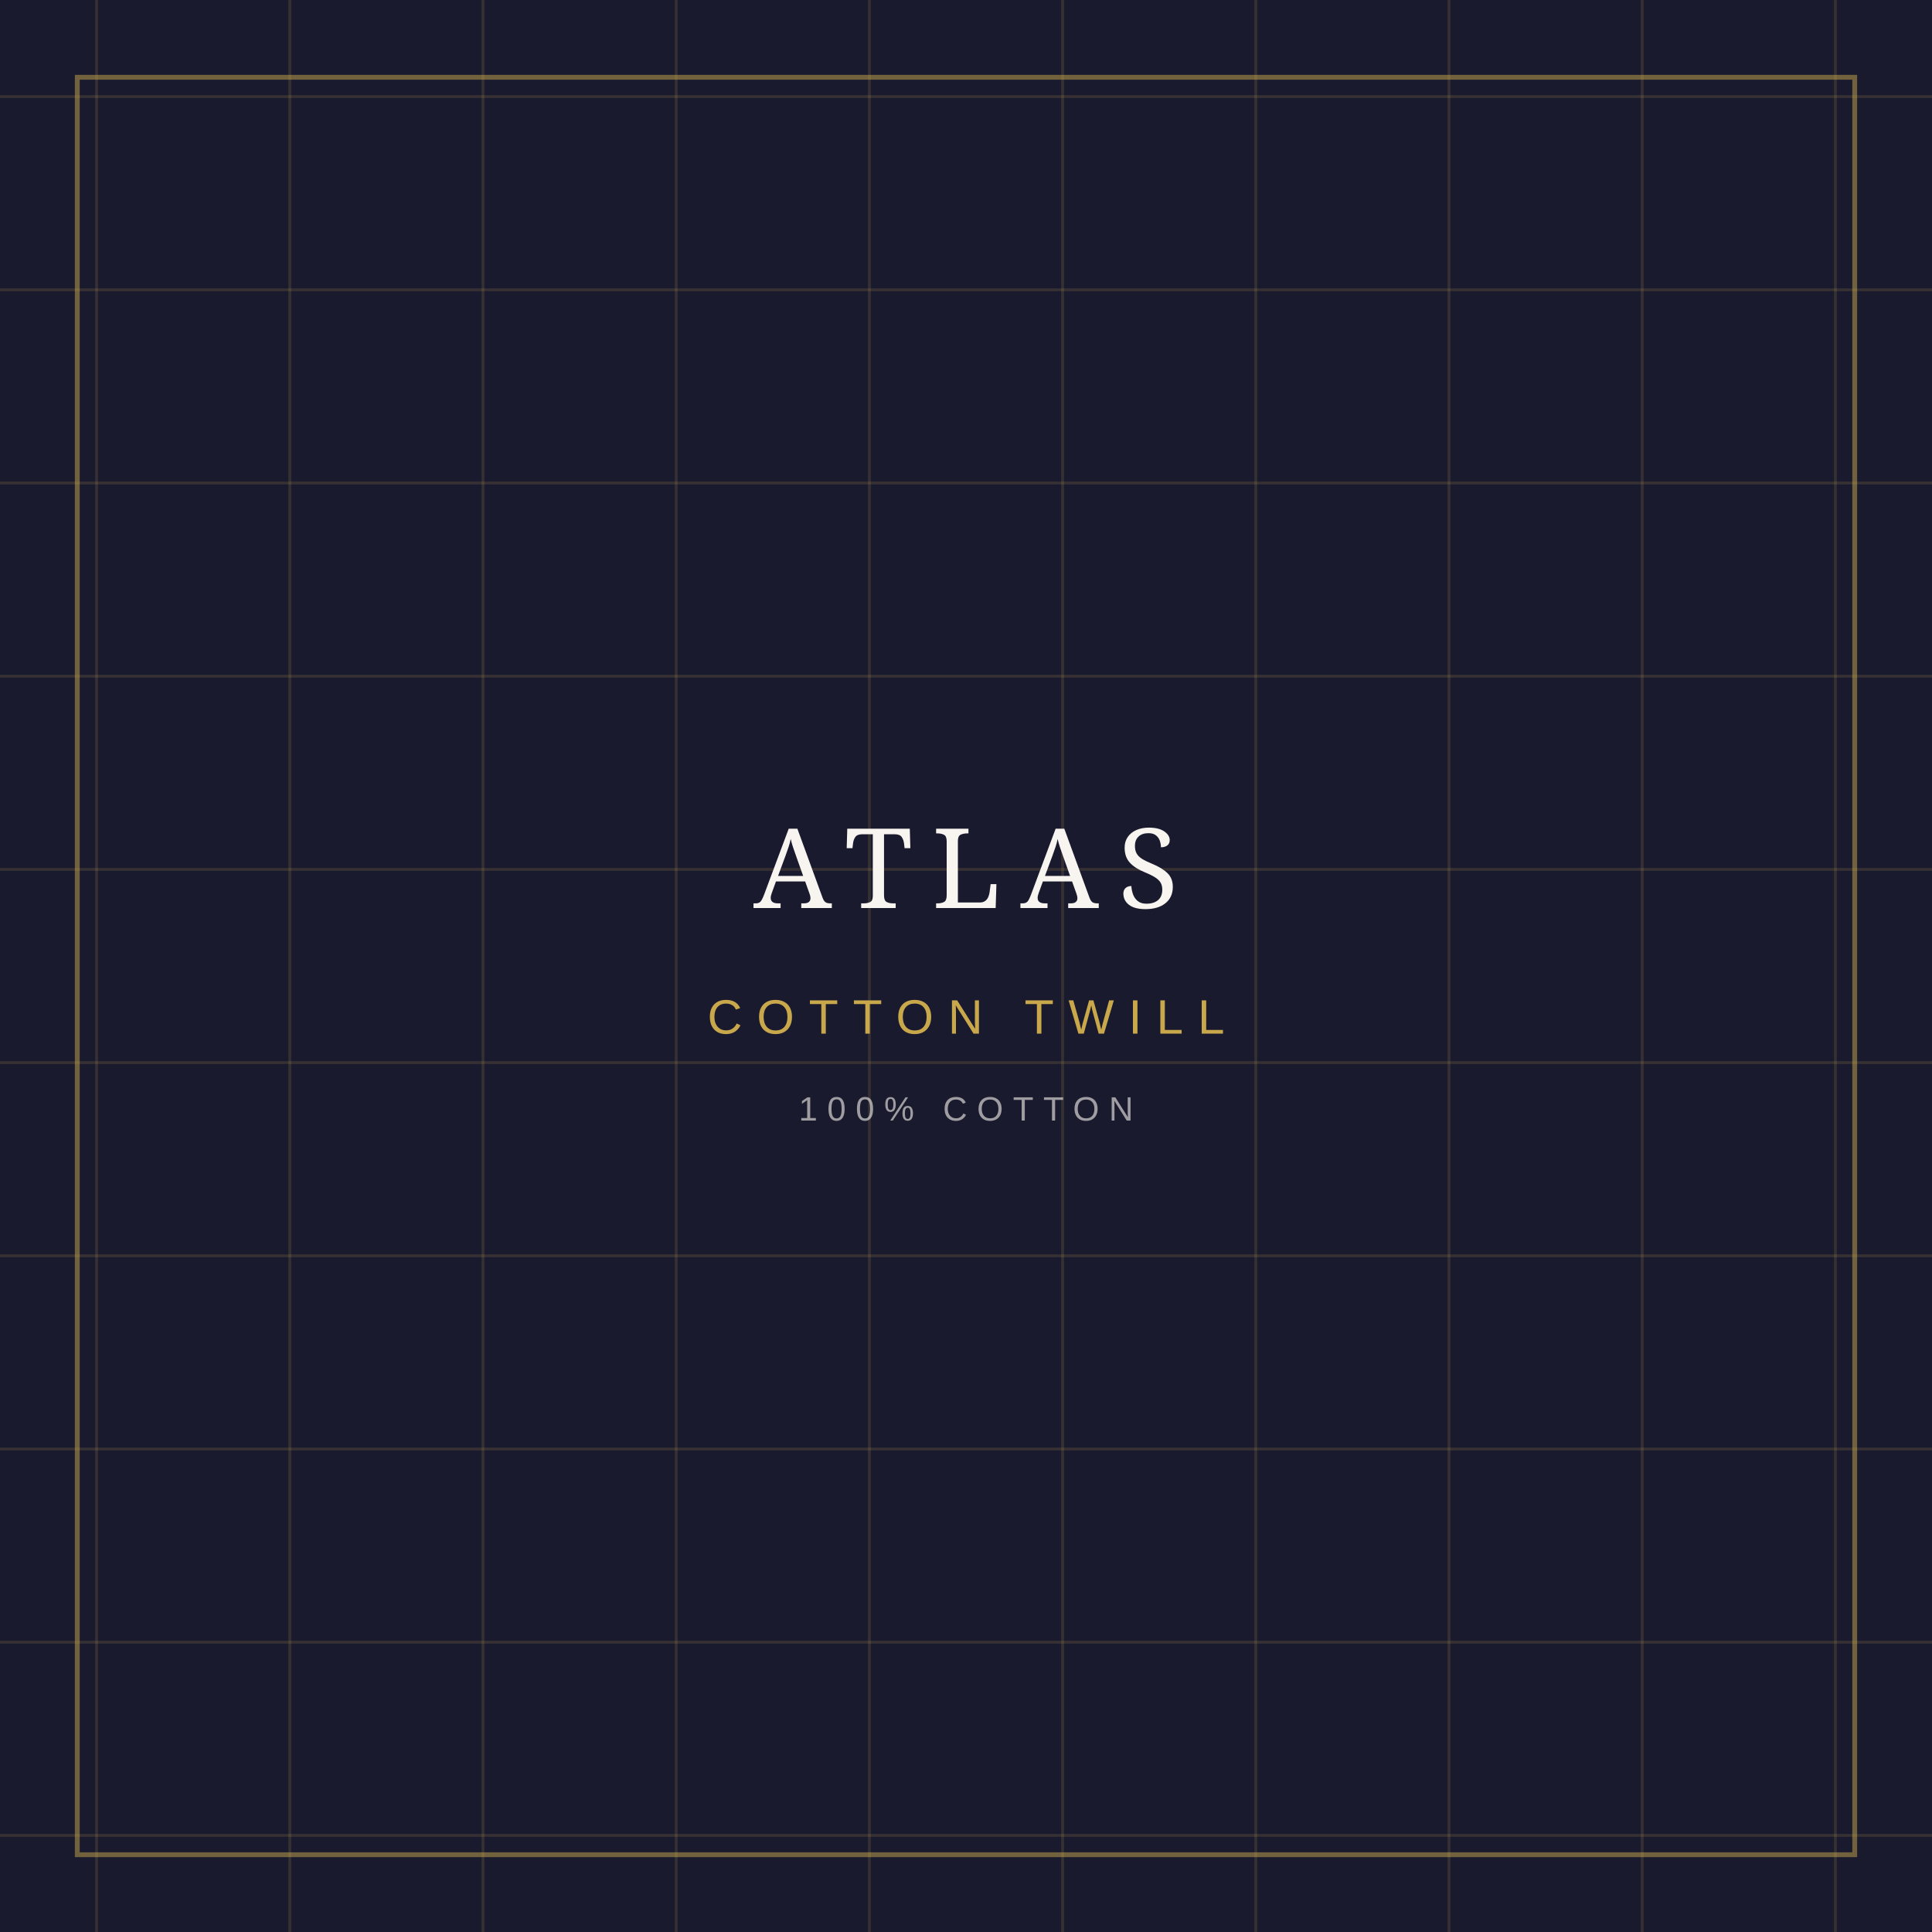
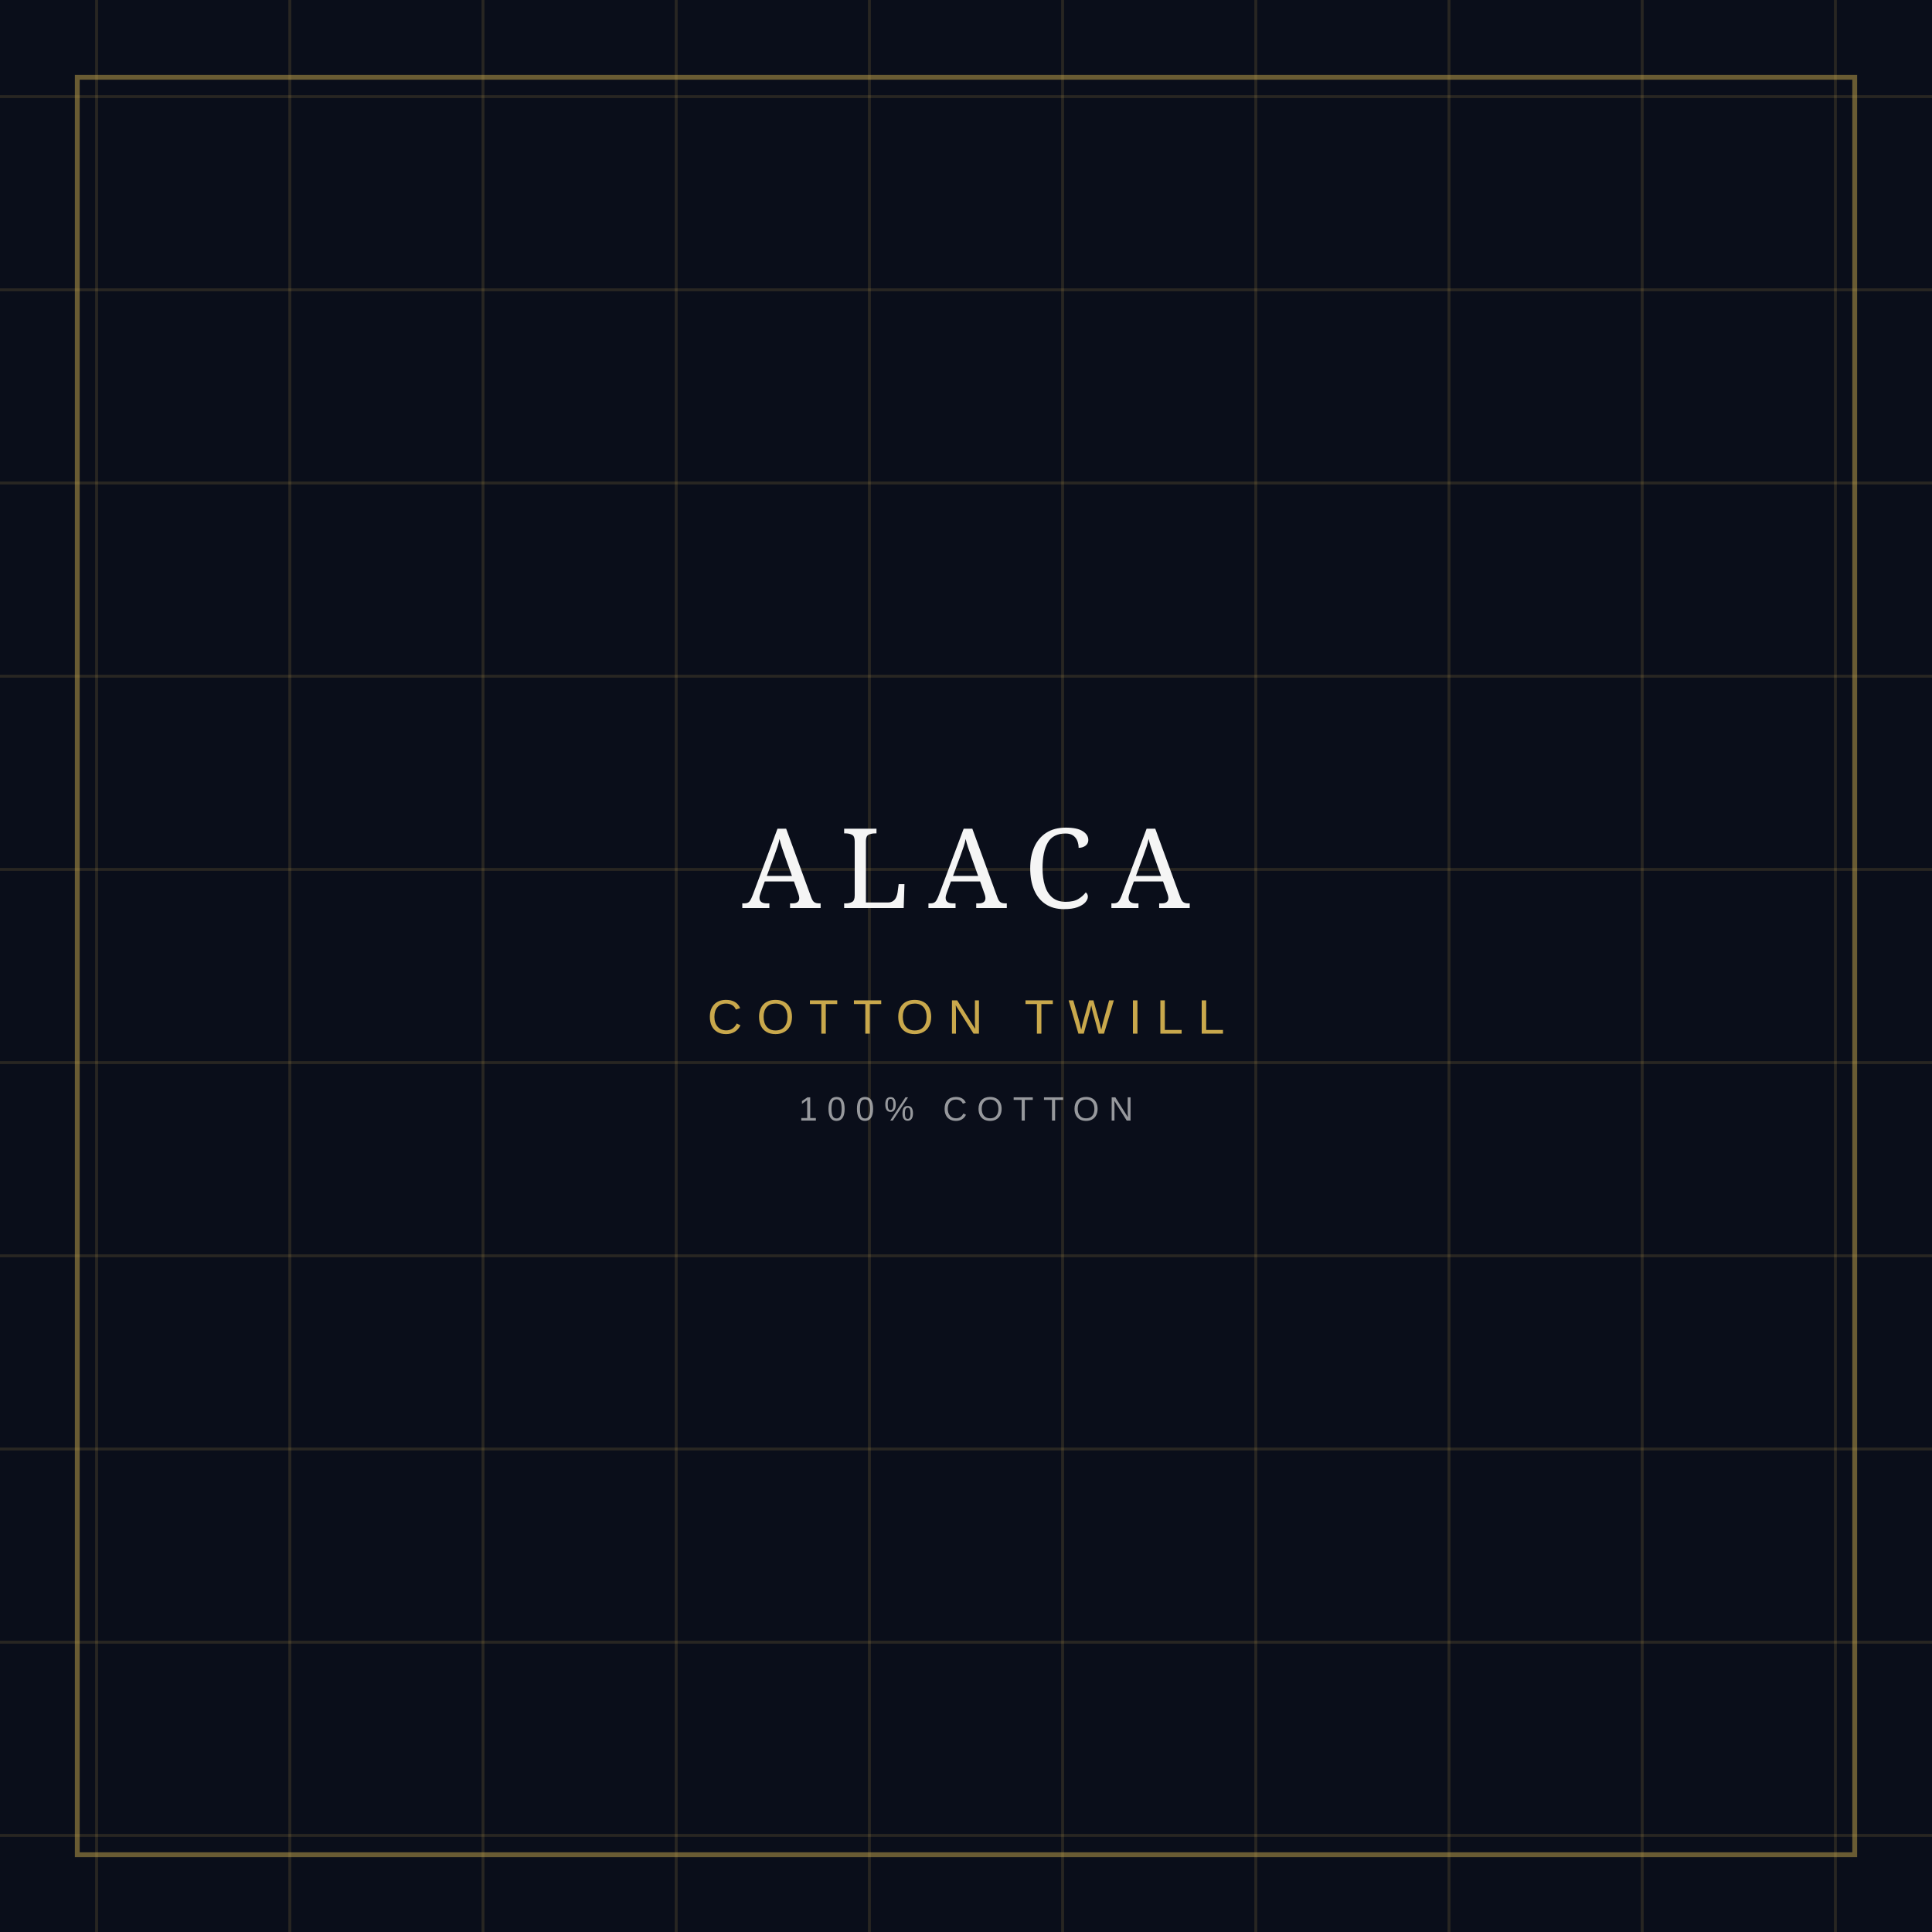
<svg xmlns="http://www.w3.org/2000/svg" width="800" height="800" viewBox="0 0 800 800">
-   <rect width="800" height="800" fill="#1A1A2E" />
+   <rect width="800" height="800" fill="#0A0E1A" />
  <defs>
    <pattern id="weave" width="80" height="80" patternUnits="userSpaceOnUse">
      <line x1="0" y1="40" x2="80" y2="40" stroke="#C9A84C" stroke-width="1.2" opacity="0.16" />
      <line x1="40" y1="0" x2="40" y2="80" stroke="#C9A84C" stroke-width="1.2" opacity="0.16" />
    </pattern>
  </defs>
  <rect width="800" height="800" fill="url(#weave)" />
  <rect x="32" y="32" width="736" height="736" fill="none" stroke="#C9A84C" stroke-opacity="0.5" stroke-width="2" />
-   <text x="400" y="376" text-anchor="middle" font-family="Georgia, serif" font-size="46" fill="#F8F5F0" letter-spacing="8">ATLAS</text>
+   <text x="400" y="376" text-anchor="middle" font-family="Georgia, serif" font-size="46" fill="#F5F5F5" letter-spacing="8">ALACA</text>
  <text x="400" y="428" text-anchor="middle" font-family="Arial, sans-serif" font-size="20" fill="#C9A84C" letter-spacing="6">COTTON TWILL</text>
-   <text x="400" y="464" text-anchor="middle" font-family="Arial, sans-serif" font-size="14" fill="#F8F5F0" opacity="0.6" letter-spacing="4">100% COTTON</text>
+   <text x="400" y="464" text-anchor="middle" font-family="Arial, sans-serif" font-size="14" fill="#F5F5F5" opacity="0.6" letter-spacing="4">100% COTTON</text>
</svg>
